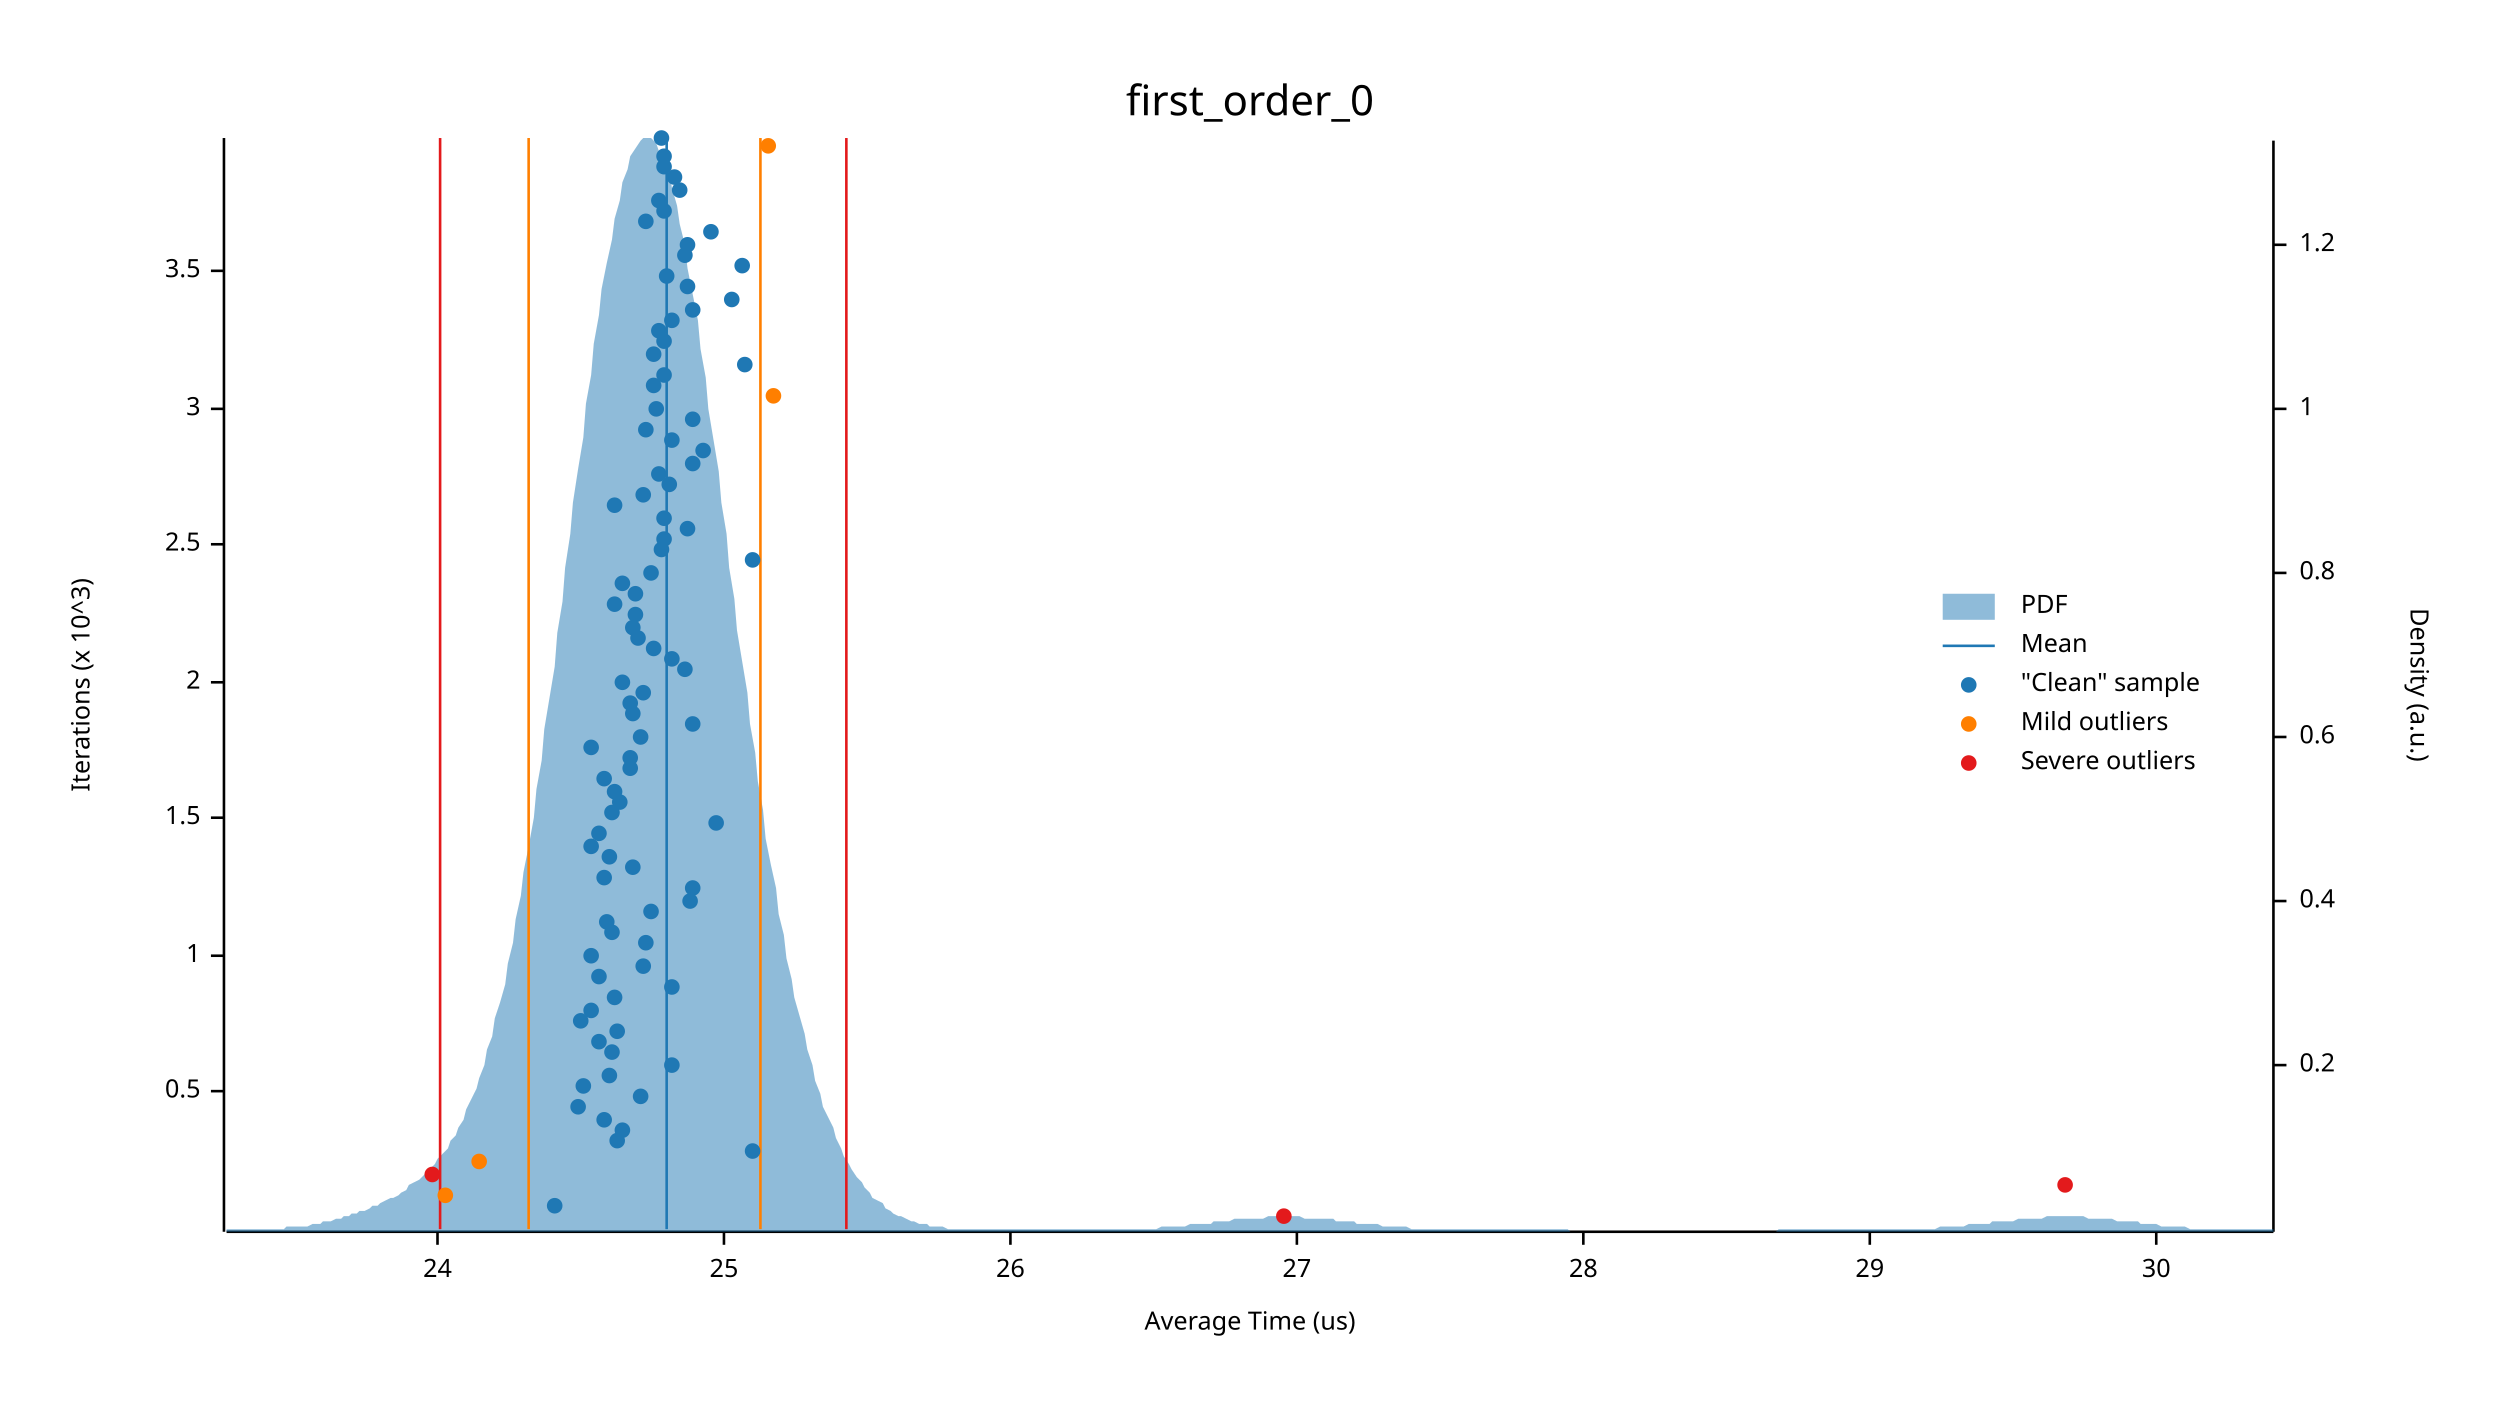
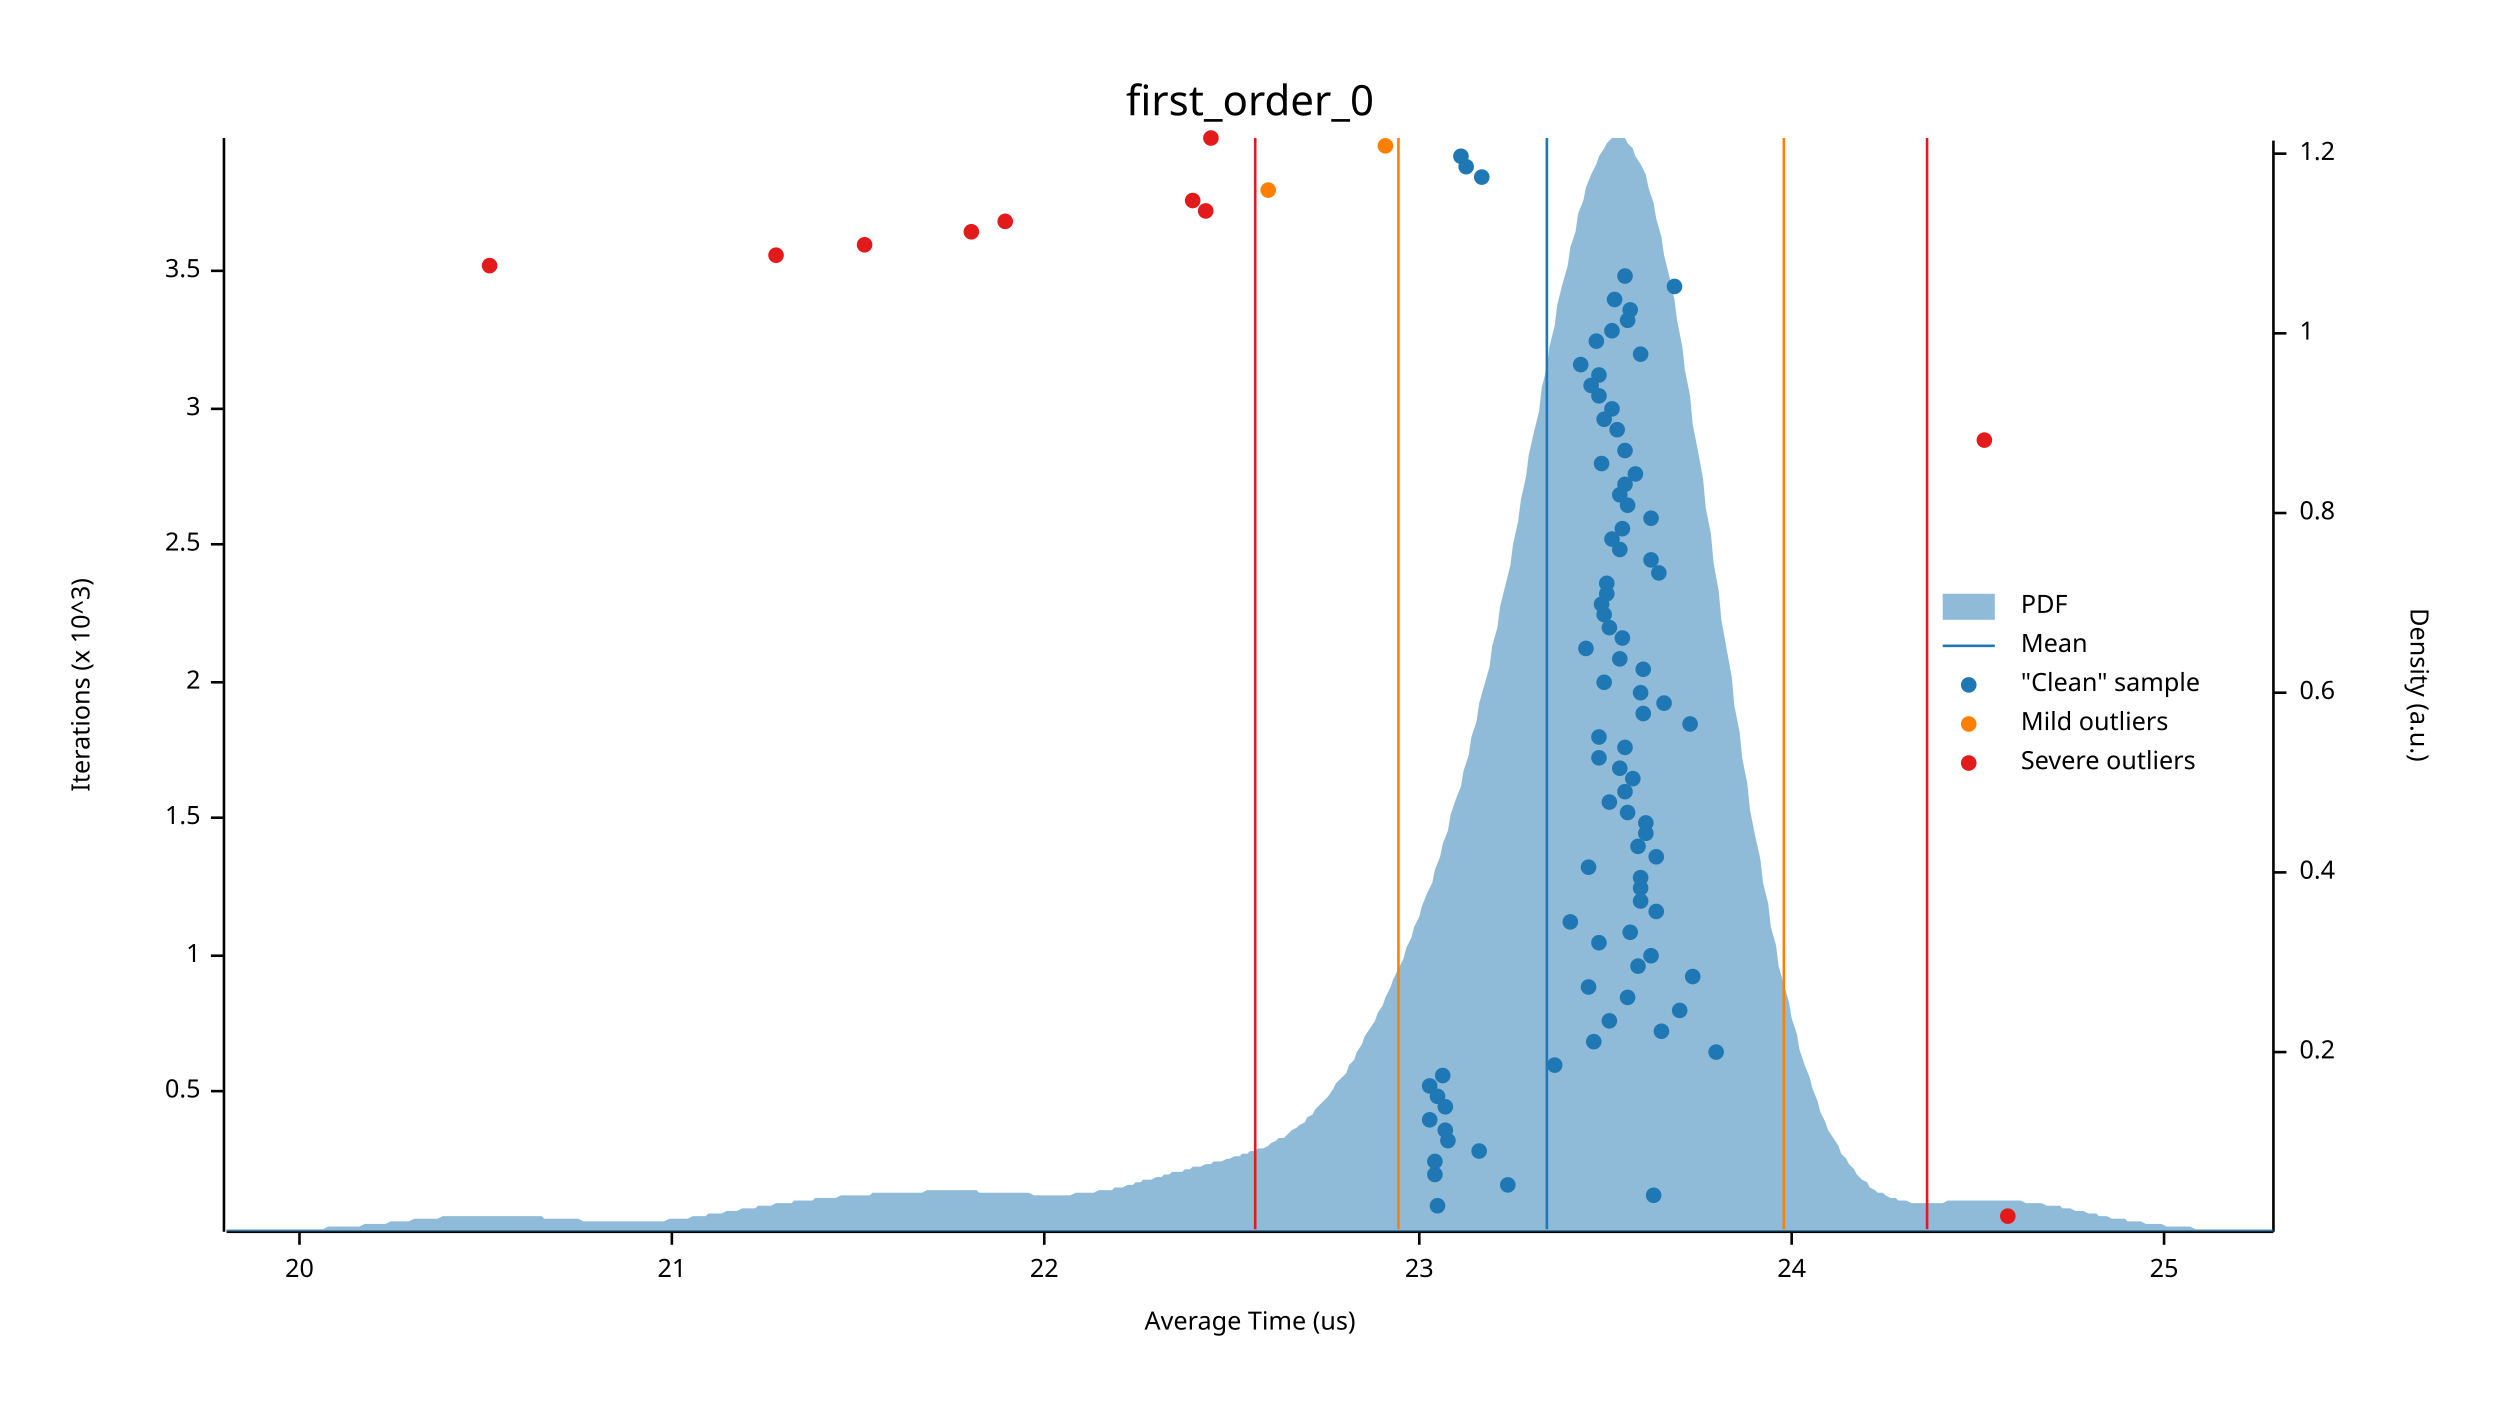
<svg xmlns="http://www.w3.org/2000/svg" width="960" height="540" viewBox="0 0 960 540">
  <text x="480" y="32" dy="0.76em" text-anchor="middle" font-family="sans-serif" font-size="16.129" opacity="1" fill="#000000">
first_order_0
</text>
  <text x="27" y="263" dy="0.76em" text-anchor="middle" font-family="sans-serif" font-size="9.677" opacity="1" fill="#000000" transform="rotate(270, 27, 263)">
Iterations (x 10^3)
</text>
  <text x="480" y="513" dy="-0.5ex" text-anchor="middle" font-family="sans-serif" font-size="9.677" opacity="1" fill="#000000">
Average Time (us)
</text>
  <polyline fill="none" opacity="1" stroke="#000000" stroke-width="1" points="86,53 86,473 " />
  <text x="77" y="419" dy="0.5ex" text-anchor="end" font-family="sans-serif" font-size="9.677" opacity="1" fill="#000000">
0.5
</text>
  <polyline fill="none" opacity="1" stroke="#000000" stroke-width="1" points="81,419 86,419 " />
  <text x="77" y="367" dy="0.5ex" text-anchor="end" font-family="sans-serif" font-size="9.677" opacity="1" fill="#000000">
1
</text>
  <polyline fill="none" opacity="1" stroke="#000000" stroke-width="1" points="81,367 86,367 " />
  <text x="77" y="314" dy="0.5ex" text-anchor="end" font-family="sans-serif" font-size="9.677" opacity="1" fill="#000000">
1.5
</text>
  <polyline fill="none" opacity="1" stroke="#000000" stroke-width="1" points="81,314 86,314 " />
  <text x="77" y="262" dy="0.5ex" text-anchor="end" font-family="sans-serif" font-size="9.677" opacity="1" fill="#000000">
2
</text>
  <polyline fill="none" opacity="1" stroke="#000000" stroke-width="1" points="81,262 86,262 " />
  <text x="77" y="209" dy="0.5ex" text-anchor="end" font-family="sans-serif" font-size="9.677" opacity="1" fill="#000000">
2.5
</text>
  <polyline fill="none" opacity="1" stroke="#000000" stroke-width="1" points="81,209 86,209 " />
  <text x="77" y="157" dy="0.5ex" text-anchor="end" font-family="sans-serif" font-size="9.677" opacity="1" fill="#000000">
3
</text>
  <polyline fill="none" opacity="1" stroke="#000000" stroke-width="1" points="81,157 86,157 " />
  <text x="77" y="104" dy="0.5ex" text-anchor="end" font-family="sans-serif" font-size="9.677" opacity="1" fill="#000000">
3.5
</text>
  <polyline fill="none" opacity="1" stroke="#000000" stroke-width="1" points="81,104 86,104 " />
  <polyline fill="none" opacity="1" stroke="#000000" stroke-width="1" points="87,473 873,473 " />
-   <text x="168" y="483" dy="0.76em" text-anchor="middle" font-family="sans-serif" font-size="9.677" opacity="1" fill="#000000">
+   <text x="115" y="483" dy="0.76em" text-anchor="middle" font-family="sans-serif" font-size="9.677" opacity="1" fill="#000000">
+ 20
+ </text>
+   <polyline fill="none" opacity="1" stroke="#000000" stroke-width="1" points="115,473 115,478 " />
+   <text x="258" y="483" dy="0.76em" text-anchor="middle" font-family="sans-serif" font-size="9.677" opacity="1" fill="#000000">
+ 21
+ </text>
+   <polyline fill="none" opacity="1" stroke="#000000" stroke-width="1" points="258,473 258,478 " />
+   <text x="401" y="483" dy="0.76em" text-anchor="middle" font-family="sans-serif" font-size="9.677" opacity="1" fill="#000000">
+ 22
+ </text>
+   <polyline fill="none" opacity="1" stroke="#000000" stroke-width="1" points="401,473 401,478 " />
+   <text x="545" y="483" dy="0.76em" text-anchor="middle" font-family="sans-serif" font-size="9.677" opacity="1" fill="#000000">
+ 23
+ </text>
+   <polyline fill="none" opacity="1" stroke="#000000" stroke-width="1" points="545,473 545,478 " />
+   <text x="688" y="483" dy="0.76em" text-anchor="middle" font-family="sans-serif" font-size="9.677" opacity="1" fill="#000000">
24
</text>
-   <polyline fill="none" opacity="1" stroke="#000000" stroke-width="1" points="168,473 168,478 " />
-   <text x="278" y="483" dy="0.76em" text-anchor="middle" font-family="sans-serif" font-size="9.677" opacity="1" fill="#000000">
+   <polyline fill="none" opacity="1" stroke="#000000" stroke-width="1" points="688,473 688,478 " />
+   <text x="831" y="483" dy="0.76em" text-anchor="middle" font-family="sans-serif" font-size="9.677" opacity="1" fill="#000000">
25
</text>
-   <polyline fill="none" opacity="1" stroke="#000000" stroke-width="1" points="278,473 278,478 " />
-   <text x="388" y="483" dy="0.76em" text-anchor="middle" font-family="sans-serif" font-size="9.677" opacity="1" fill="#000000">
- 26
- </text>
-   <polyline fill="none" opacity="1" stroke="#000000" stroke-width="1" points="388,473 388,478 " />
-   <text x="498" y="483" dy="0.76em" text-anchor="middle" font-family="sans-serif" font-size="9.677" opacity="1" fill="#000000">
- 27
- </text>
-   <polyline fill="none" opacity="1" stroke="#000000" stroke-width="1" points="498,473 498,478 " />
-   <text x="608" y="483" dy="0.76em" text-anchor="middle" font-family="sans-serif" font-size="9.677" opacity="1" fill="#000000">
- 28
- </text>
-   <polyline fill="none" opacity="1" stroke="#000000" stroke-width="1" points="608,473 608,478 " />
-   <text x="718" y="483" dy="0.76em" text-anchor="middle" font-family="sans-serif" font-size="9.677" opacity="1" fill="#000000">
- 29
- </text>
-   <polyline fill="none" opacity="1" stroke="#000000" stroke-width="1" points="718,473 718,478 " />
-   <text x="828" y="483" dy="0.76em" text-anchor="middle" font-family="sans-serif" font-size="9.677" opacity="1" fill="#000000">
- 30
- </text>
-   <polyline fill="none" opacity="1" stroke="#000000" stroke-width="1" points="828,473 828,478 " />
+   <polyline fill="none" opacity="1" stroke="#000000" stroke-width="1" points="831,473 831,478 " />
  <text x="933" y="263" dy="0.76em" text-anchor="middle" font-family="sans-serif" font-size="9.677" opacity="1" fill="#000000" transform="rotate(90, 933, 263)">
Density (a.u.)
</text>
  <polyline fill="none" opacity="1" stroke="#000000" stroke-width="1" points="873,54 873,473 " />
-   <text x="883" y="409" dy="0.5ex" text-anchor="start" font-family="sans-serif" font-size="9.677" opacity="1" fill="#000000">
+   <text x="883" y="404" dy="0.5ex" text-anchor="start" font-family="sans-serif" font-size="9.677" opacity="1" fill="#000000">
0.2
</text>
-   <polyline fill="none" opacity="1" stroke="#000000" stroke-width="1" points="873,409 878,409 " />
-   <text x="883" y="346" dy="0.5ex" text-anchor="start" font-family="sans-serif" font-size="9.677" opacity="1" fill="#000000">
+   <polyline fill="none" opacity="1" stroke="#000000" stroke-width="1" points="873,404 878,404 " />
+   <text x="883" y="335" dy="0.5ex" text-anchor="start" font-family="sans-serif" font-size="9.677" opacity="1" fill="#000000">
0.4
</text>
-   <polyline fill="none" opacity="1" stroke="#000000" stroke-width="1" points="873,346 878,346 " />
-   <text x="883" y="283" dy="0.5ex" text-anchor="start" font-family="sans-serif" font-size="9.677" opacity="1" fill="#000000">
+   <polyline fill="none" opacity="1" stroke="#000000" stroke-width="1" points="873,335 878,335 " />
+   <text x="883" y="266" dy="0.5ex" text-anchor="start" font-family="sans-serif" font-size="9.677" opacity="1" fill="#000000">
0.6
</text>
-   <polyline fill="none" opacity="1" stroke="#000000" stroke-width="1" points="873,283 878,283 " />
-   <text x="883" y="220" dy="0.5ex" text-anchor="start" font-family="sans-serif" font-size="9.677" opacity="1" fill="#000000">
+   <polyline fill="none" opacity="1" stroke="#000000" stroke-width="1" points="873,266 878,266 " />
+   <text x="883" y="197" dy="0.5ex" text-anchor="start" font-family="sans-serif" font-size="9.677" opacity="1" fill="#000000">
0.8
</text>
-   <polyline fill="none" opacity="1" stroke="#000000" stroke-width="1" points="873,220 878,220 " />
-   <text x="883" y="157" dy="0.5ex" text-anchor="start" font-family="sans-serif" font-size="9.677" opacity="1" fill="#000000">
+   <polyline fill="none" opacity="1" stroke="#000000" stroke-width="1" points="873,197 878,197 " />
+   <text x="883" y="128" dy="0.5ex" text-anchor="start" font-family="sans-serif" font-size="9.677" opacity="1" fill="#000000">
1
</text>
-   <polyline fill="none" opacity="1" stroke="#000000" stroke-width="1" points="873,157 878,157 " />
-   <text x="883" y="94" dy="0.5ex" text-anchor="start" font-family="sans-serif" font-size="9.677" opacity="1" fill="#000000">
+   <polyline fill="none" opacity="1" stroke="#000000" stroke-width="1" points="873,128 878,128 " />
+   <text x="883" y="59" dy="0.5ex" text-anchor="start" font-family="sans-serif" font-size="9.677" opacity="1" fill="#000000">
1.2
</text>
-   <polyline fill="none" opacity="1" stroke="#000000" stroke-width="1" points="873,94 878,94 " />
-   <polygon opacity="0.5" fill="#1F78B4" points="87,472 88,472 90,472 91,472 93,472 94,472 96,472 98,472 99,472 101,472 102,472 104,472 105,472 107,472 109,472 110,471 112,471 113,471 115,471 116,471 118,471 120,470 121,470 123,470 124,469 126,469 127,469 129,468 131,468 132,467 134,467 135,466 137,466 138,465 140,465 142,464 143,463 145,463 146,462 148,461 150,460 151,460 153,459 154,458 156,457 157,455 159,454 161,453 162,452 164,450 165,449 167,447 168,445 170,443 172,441 173,438 175,436 176,433 178,430 179,426 181,422 183,418 184,414 186,409 187,403 189,398 190,391 192,385 194,378 195,370 197,362 198,353 200,344 201,335 203,325 205,314 206,303 208,292 209,280 211,268 213,256 214,243 216,231 217,218 219,205 220,193 222,180 224,168 225,155 227,144 228,132 230,121 231,111 233,101 235,92 236,84 238,77 239,70 241,65 242,60 244,57 246,54 247,53 249,53 250,53 252,55 253,58 255,62 257,66 258,72 260,79 261,86 263,94 264,103 266,113 268,123 269,134 271,145 272,157 274,169 276,181 277,193 279,205 280,218 282,230 283,242 285,254 287,266 288,278 290,289 291,300 293,311 294,322 296,332 298,341 299,351 301,359 302,368 304,376 305,383 307,390 309,397 310,403 312,409 313,415 315,420 316,425 318,429 320,433 321,437 323,441 324,444 326,447 327,449 329,452 331,454 332,456 334,458 335,460 337,461 339,462 340,464 342,465 343,466 345,467 346,467 348,468 350,469 351,469 353,470 354,470 356,470 357,471 359,471 361,471 362,471 364,472 365,472 367,472 368,472 370,472 372,472 373,472 375,472 376,472 378,472 379,472 381,472 383,472 384,472 386,472 387,472 389,472 391,472 392,472 394,472 395,472 397,472 398,472 400,472 402,472 403,472 405,472 406,472 408,472 409,472 411,472 413,472 414,472 416,472 417,472 419,472 420,472 422,472 424,472 425,472 427,472 428,472 430,472 431,472 433,472 435,472 436,472 438,472 439,472 441,472 442,472 444,472 446,471 447,471 449,471 450,471 452,471 454,471 455,471 457,470 458,470 460,470 461,470 463,470 465,470 466,469 468,469 469,469 471,469 472,469 474,468 476,468 477,468 479,468 480,468 482,468 483,468 485,468 487,467 488,467 490,467 491,467 493,467 494,467 496,467 498,467 499,467 501,468 502,468 504,468 505,468 507,468 509,468 510,468 512,468 513,469 515,469 517,469 518,469 520,469 521,470 523,470 524,470 526,470 528,470 529,470 531,471 532,471 534,471 535,471 537,471 539,471 540,471 542,472 543,472 545,472 546,472 548,472 550,472 551,472 553,472 554,472 556,472 557,472 559,472 561,472 562,472 564,472 565,472 567,472 568,472 570,472 572,472 573,472 575,472 576,472 578,472 580,472 581,472 583,472 584,472 586,472 587,472 589,472 591,472 592,472 594,472 595,472 597,472 598,472 600,472 602,472 603,473 605,473 606,473 608,473 609,473 611,473 613,473 614,473 616,473 617,473 619,473 620,473 622,473 624,473 625,473 627,473 628,473 630,473 632,473 633,473 635,473 636,473 638,473 639,473 641,473 643,473 644,473 646,473 647,473 649,473 650,473 652,473 654,473 655,473 657,473 658,473 660,473 661,473 663,473 665,473 666,473 668,473 669,473 671,473 672,473 674,473 676,473 677,473 679,473 680,473 682,473 683,472 685,472 687,472 688,472 690,472 691,472 693,472 695,472 696,472 698,472 699,472 701,472 702,472 704,472 706,472 707,472 709,472 710,472 712,472 713,472 715,472 717,472 718,472 720,472 721,472 723,472 724,472 726,472 728,472 729,472 731,472 732,472 734,472 735,472 737,472 739,472 740,472 742,472 743,472 745,471 746,471 748,471 750,471 751,471 753,471 754,471 756,470 758,470 759,470 761,470 762,470 764,470 765,469 767,469 769,469 770,469 772,469 773,469 775,468 776,468 778,468 780,468 781,468 783,468 784,468 786,467 787,467 789,467 791,467 792,467 794,467 795,467 797,467 798,467 800,467 802,468 803,468 805,468 806,468 808,468 809,468 811,468 813,469 814,469 816,469 817,469 819,469 821,469 822,470 824,470 825,470 827,470 828,470 830,471 832,471 833,471 835,471 836,471 838,471 839,471 841,472 843,472 844,472 846,472 847,472 849,472 850,472 852,472 854,472 855,472 857,472 858,472 860,472 861,472 863,472 865,472 866,472 868,472 869,472 871,472 873,472 873,473 87,473 " />
-   <polyline fill="none" opacity="1" stroke="#1F78B4" stroke-width="1" points="256,472 256,53 " />
-   <polyline fill="none" opacity="1" stroke="#FF7F00" stroke-width="1" points="203,472 203,53 " />
-   <polyline fill="none" opacity="1" stroke="#FF7F00" stroke-width="1" points="292,472 292,53 " />
-   <polyline fill="none" opacity="1" stroke="#E31A1C" stroke-width="1" points="169,472 169,53 " />
-   <polyline fill="none" opacity="1" stroke="#E31A1C" stroke-width="1" points="325,472 325,53 " />
-   <circle cx="213" cy="463" r="3" opacity="1" fill="#1F78B4" stroke="none" />
-   <circle cx="289" cy="442" r="3" opacity="1" fill="#1F78B4" stroke="none" />
-   <circle cx="237" cy="438" r="3" opacity="1" fill="#1F78B4" stroke="none" />
-   <circle cx="239" cy="434" r="3" opacity="1" fill="#1F78B4" stroke="none" />
-   <circle cx="232" cy="430" r="3" opacity="1" fill="#1F78B4" stroke="none" />
-   <circle cx="222" cy="425" r="3" opacity="1" fill="#1F78B4" stroke="none" />
-   <circle cx="246" cy="421" r="3" opacity="1" fill="#1F78B4" stroke="none" />
-   <circle cx="224" cy="417" r="3" opacity="1" fill="#1F78B4" stroke="none" />
-   <circle cx="234" cy="413" r="3" opacity="1" fill="#1F78B4" stroke="none" />
-   <circle cx="258" cy="409" r="3" opacity="1" fill="#1F78B4" stroke="none" />
-   <circle cx="235" cy="404" r="3" opacity="1" fill="#1F78B4" stroke="none" />
-   <circle cx="230" cy="400" r="3" opacity="1" fill="#1F78B4" stroke="none" />
-   <circle cx="237" cy="396" r="3" opacity="1" fill="#1F78B4" stroke="none" />
-   <circle cx="223" cy="392" r="3" opacity="1" fill="#1F78B4" stroke="none" />
-   <circle cx="227" cy="388" r="3" opacity="1" fill="#1F78B4" stroke="none" />
-   <circle cx="236" cy="383" r="3" opacity="1" fill="#1F78B4" stroke="none" />
-   <circle cx="258" cy="379" r="3" opacity="1" fill="#1F78B4" stroke="none" />
-   <circle cx="230" cy="375" r="3" opacity="1" fill="#1F78B4" stroke="none" />
-   <circle cx="247" cy="371" r="3" opacity="1" fill="#1F78B4" stroke="none" />
-   <circle cx="227" cy="367" r="3" opacity="1" fill="#1F78B4" stroke="none" />
-   <circle cx="248" cy="362" r="3" opacity="1" fill="#1F78B4" stroke="none" />
-   <circle cx="235" cy="358" r="3" opacity="1" fill="#1F78B4" stroke="none" />
-   <circle cx="233" cy="354" r="3" opacity="1" fill="#1F78B4" stroke="none" />
-   <circle cx="250" cy="350" r="3" opacity="1" fill="#1F78B4" stroke="none" />
-   <circle cx="265" cy="346" r="3" opacity="1" fill="#1F78B4" stroke="none" />
-   <circle cx="266" cy="341" r="3" opacity="1" fill="#1F78B4" stroke="none" />
-   <circle cx="232" cy="337" r="3" opacity="1" fill="#1F78B4" stroke="none" />
-   <circle cx="243" cy="333" r="3" opacity="1" fill="#1F78B4" stroke="none" />
-   <circle cx="234" cy="329" r="3" opacity="1" fill="#1F78B4" stroke="none" />
-   <circle cx="227" cy="325" r="3" opacity="1" fill="#1F78B4" stroke="none" />
-   <circle cx="230" cy="320" r="3" opacity="1" fill="#1F78B4" stroke="none" />
-   <circle cx="275" cy="316" r="3" opacity="1" fill="#1F78B4" stroke="none" />
-   <circle cx="235" cy="312" r="3" opacity="1" fill="#1F78B4" stroke="none" />
-   <circle cx="238" cy="308" r="3" opacity="1" fill="#1F78B4" stroke="none" />
-   <circle cx="236" cy="304" r="3" opacity="1" fill="#1F78B4" stroke="none" />
-   <circle cx="232" cy="299" r="3" opacity="1" fill="#1F78B4" stroke="none" />
-   <circle cx="242" cy="295" r="3" opacity="1" fill="#1F78B4" stroke="none" />
-   <circle cx="242" cy="291" r="3" opacity="1" fill="#1F78B4" stroke="none" />
-   <circle cx="227" cy="287" r="3" opacity="1" fill="#1F78B4" stroke="none" />
-   <circle cx="246" cy="283" r="3" opacity="1" fill="#1F78B4" stroke="none" />
-   <circle cx="266" cy="278" r="3" opacity="1" fill="#1F78B4" stroke="none" />
-   <circle cx="243" cy="274" r="3" opacity="1" fill="#1F78B4" stroke="none" />
-   <circle cx="242" cy="270" r="3" opacity="1" fill="#1F78B4" stroke="none" />
-   <circle cx="247" cy="266" r="3" opacity="1" fill="#1F78B4" stroke="none" />
-   <circle cx="239" cy="262" r="3" opacity="1" fill="#1F78B4" stroke="none" />
-   <circle cx="263" cy="257" r="3" opacity="1" fill="#1F78B4" stroke="none" />
-   <circle cx="258" cy="253" r="3" opacity="1" fill="#1F78B4" stroke="none" />
-   <circle cx="251" cy="249" r="3" opacity="1" fill="#1F78B4" stroke="none" />
-   <circle cx="245" cy="245" r="3" opacity="1" fill="#1F78B4" stroke="none" />
-   <circle cx="243" cy="241" r="3" opacity="1" fill="#1F78B4" stroke="none" />
-   <circle cx="244" cy="236" r="3" opacity="1" fill="#1F78B4" stroke="none" />
-   <circle cx="236" cy="232" r="3" opacity="1" fill="#1F78B4" stroke="none" />
-   <circle cx="244" cy="228" r="3" opacity="1" fill="#1F78B4" stroke="none" />
-   <circle cx="239" cy="224" r="3" opacity="1" fill="#1F78B4" stroke="none" />
-   <circle cx="250" cy="220" r="3" opacity="1" fill="#1F78B4" stroke="none" />
-   <circle cx="289" cy="215" r="3" opacity="1" fill="#1F78B4" stroke="none" />
-   <circle cx="254" cy="211" r="3" opacity="1" fill="#1F78B4" stroke="none" />
-   <circle cx="255" cy="207" r="3" opacity="1" fill="#1F78B4" stroke="none" />
-   <circle cx="264" cy="203" r="3" opacity="1" fill="#1F78B4" stroke="none" />
-   <circle cx="255" cy="199" r="3" opacity="1" fill="#1F78B4" stroke="none" />
-   <circle cx="236" cy="194" r="3" opacity="1" fill="#1F78B4" stroke="none" />
-   <circle cx="247" cy="190" r="3" opacity="1" fill="#1F78B4" stroke="none" />
-   <circle cx="257" cy="186" r="3" opacity="1" fill="#1F78B4" stroke="none" />
-   <circle cx="253" cy="182" r="3" opacity="1" fill="#1F78B4" stroke="none" />
-   <circle cx="266" cy="178" r="3" opacity="1" fill="#1F78B4" stroke="none" />
-   <circle cx="270" cy="173" r="3" opacity="1" fill="#1F78B4" stroke="none" />
-   <circle cx="258" cy="169" r="3" opacity="1" fill="#1F78B4" stroke="none" />
-   <circle cx="248" cy="165" r="3" opacity="1" fill="#1F78B4" stroke="none" />
-   <circle cx="266" cy="161" r="3" opacity="1" fill="#1F78B4" stroke="none" />
-   <circle cx="252" cy="157" r="3" opacity="1" fill="#1F78B4" stroke="none" />
-   <circle cx="251" cy="148" r="3" opacity="1" fill="#1F78B4" stroke="none" />
-   <circle cx="255" cy="144" r="3" opacity="1" fill="#1F78B4" stroke="none" />
-   <circle cx="286" cy="140" r="3" opacity="1" fill="#1F78B4" stroke="none" />
-   <circle cx="251" cy="136" r="3" opacity="1" fill="#1F78B4" stroke="none" />
-   <circle cx="255" cy="131" r="3" opacity="1" fill="#1F78B4" stroke="none" />
-   <circle cx="253" cy="127" r="3" opacity="1" fill="#1F78B4" stroke="none" />
-   <circle cx="258" cy="123" r="3" opacity="1" fill="#1F78B4" stroke="none" />
-   <circle cx="266" cy="119" r="3" opacity="1" fill="#1F78B4" stroke="none" />
-   <circle cx="281" cy="115" r="3" opacity="1" fill="#1F78B4" stroke="none" />
-   <circle cx="264" cy="110" r="3" opacity="1" fill="#1F78B4" stroke="none" />
-   <circle cx="256" cy="106" r="3" opacity="1" fill="#1F78B4" stroke="none" />
-   <circle cx="285" cy="102" r="3" opacity="1" fill="#1F78B4" stroke="none" />
-   <circle cx="263" cy="98" r="3" opacity="1" fill="#1F78B4" stroke="none" />
-   <circle cx="264" cy="94" r="3" opacity="1" fill="#1F78B4" stroke="none" />
-   <circle cx="273" cy="89" r="3" opacity="1" fill="#1F78B4" stroke="none" />
-   <circle cx="248" cy="85" r="3" opacity="1" fill="#1F78B4" stroke="none" />
-   <circle cx="255" cy="81" r="3" opacity="1" fill="#1F78B4" stroke="none" />
-   <circle cx="253" cy="77" r="3" opacity="1" fill="#1F78B4" stroke="none" />
-   <circle cx="261" cy="73" r="3" opacity="1" fill="#1F78B4" stroke="none" />
-   <circle cx="259" cy="68" r="3" opacity="1" fill="#1F78B4" stroke="none" />
-   <circle cx="255" cy="64" r="3" opacity="1" fill="#1F78B4" stroke="none" />
-   <circle cx="255" cy="60" r="3" opacity="1" fill="#1F78B4" stroke="none" />
-   <circle cx="254" cy="53" r="3" opacity="1" fill="#1F78B4" stroke="none" />
-   <circle cx="171" cy="459" r="3" opacity="1" fill="#FF7F00" stroke="none" />
-   <circle cx="184" cy="446" r="3" opacity="1" fill="#FF7F00" stroke="none" />
-   <circle cx="297" cy="152" r="3" opacity="1" fill="#FF7F00" stroke="none" />
-   <circle cx="295" cy="56" r="3" opacity="1" fill="#FF7F00" stroke="none" />
-   <circle cx="493" cy="467" r="3" opacity="1" fill="#E31A1C" stroke="none" />
-   <circle cx="793" cy="455" r="3" opacity="1" fill="#E31A1C" stroke="none" />
-   <circle cx="166" cy="451" r="3" opacity="1" fill="#E31A1C" stroke="none" />
+   <polyline fill="none" opacity="1" stroke="#000000" stroke-width="1" points="873,59 878,59 " />
+   <polygon opacity="0.5" fill="#1F78B4" points="87,472 88,472 90,472 91,472 93,472 94,472 96,472 98,472 99,472 101,472 102,472 104,472 105,472 107,472 109,472 110,472 112,472 113,472 115,472 116,472 118,472 120,472 121,472 123,472 124,472 126,471 127,471 129,471 131,471 132,471 134,471 135,471 137,471 138,471 140,470 142,470 143,470 145,470 146,470 148,470 150,469 151,469 153,469 154,469 156,469 157,469 159,468 161,468 162,468 164,468 165,468 167,468 168,468 170,467 172,467 173,467 175,467 176,467 178,467 179,467 181,467 183,467 184,467 186,467 187,467 189,467 190,467 192,467 194,467 195,467 197,467 198,467 200,467 201,467 203,467 205,467 206,467 208,467 209,468 211,468 213,468 214,468 216,468 217,468 219,468 220,468 222,468 224,469 225,469 227,469 228,469 230,469 231,469 233,469 235,469 236,469 238,469 239,469 241,469 242,469 244,469 246,469 247,469 249,469 250,469 252,469 253,469 255,469 257,468 258,468 260,468 261,468 263,468 264,468 266,467 268,467 269,467 271,467 272,466 274,466 276,466 277,466 279,465 280,465 282,465 283,465 285,464 287,464 288,464 290,464 291,463 293,463 294,463 296,463 298,462 299,462 301,462 302,462 304,462 305,461 307,461 309,461 310,461 312,461 313,460 315,460 316,460 318,460 320,460 321,460 323,459 324,459 326,459 327,459 329,459 331,459 332,459 334,459 335,458 337,458 339,458 340,458 342,458 343,458 345,458 346,458 348,458 350,458 351,458 353,458 354,458 356,457 357,457 359,457 361,457 362,457 364,457 365,457 367,457 368,457 370,457 372,457 373,457 375,457 376,458 378,458 379,458 381,458 383,458 384,458 386,458 387,458 389,458 391,458 392,458 394,458 395,458 397,459 398,459 400,459 402,459 403,459 405,459 406,459 408,459 409,459 411,459 413,458 414,458 416,458 417,458 419,458 420,458 422,457 424,457 425,457 427,457 428,456 430,456 431,456 433,455 435,455 436,454 438,454 439,453 441,453 442,453 444,452 446,452 447,451 449,451 450,450 452,450 454,450 455,449 457,449 458,448 460,448 461,448 463,447 465,447 466,446 468,446 469,446 471,445 472,445 474,444 476,444 477,443 479,443 480,442 482,442 483,441 485,441 487,440 488,439 490,438 491,437 493,437 494,436 496,434 498,433 499,432 501,431 502,429 504,428 505,426 507,424 509,422 510,421 512,418 513,416 515,414 517,412 518,409 520,407 521,404 523,401 524,398 526,395 528,392 529,389 531,386 532,383 534,379 535,376 537,372 539,368 540,364 542,360 543,356 545,352 546,348 548,343 550,339 551,334 553,329 554,324 556,319 557,313 559,307 561,302 562,296 564,290 565,283 567,277 568,270 570,263 572,256 573,248 575,241 576,233 578,225 580,217 581,209 583,200 584,192 586,183 587,175 589,166 591,158 592,149 594,141 595,133 597,125 598,117 600,109 602,102 603,95 605,89 606,82 608,77 609,72 611,67 613,63 614,60 616,57 617,55 619,53 620,53 622,53 624,53 625,55 627,57 628,60 630,63 632,67 633,72 635,78 636,84 638,91 639,98 641,106 643,115 644,123 646,133 647,142 649,152 650,163 652,173 654,184 655,195 657,205 658,216 660,227 661,238 663,249 665,260 666,271 668,281 669,291 671,301 672,311 674,321 676,330 677,339 679,347 680,356 682,363 683,371 685,378 687,385 688,391 690,397 691,403 693,409 695,414 696,418 698,423 699,427 701,431 702,434 704,437 706,440 707,443 709,445 710,447 712,449 713,451 715,453 717,454 718,456 720,457 721,458 723,458 724,459 726,460 728,460 729,461 731,461 732,461 734,462 735,462 737,462 739,462 740,462 742,462 743,462 745,462 746,462 748,461 750,461 751,461 753,461 754,461 756,461 758,461 759,461 761,461 762,461 764,461 765,461 767,461 769,461 770,461 772,461 773,461 775,461 776,461 778,462 780,462 781,462 783,462 784,462 786,463 787,463 789,463 791,463 792,464 794,464 795,464 797,465 798,465 800,465 802,466 803,466 805,466 806,467 808,467 809,467 811,468 813,468 814,468 816,468 817,469 819,469 821,469 822,469 824,470 825,470 827,470 828,470 830,470 832,471 833,471 835,471 836,471 838,471 839,471 841,471 843,472 844,472 846,472 847,472 849,472 850,472 852,472 854,472 855,472 857,472 858,472 860,472 861,472 863,472 865,472 866,472 868,472 869,472 871,472 873,472 873,473 87,473 " />
+   <polyline fill="none" opacity="1" stroke="#1F78B4" stroke-width="1" points="594,472 594,53 " />
+   <polyline fill="none" opacity="1" stroke="#FF7F00" stroke-width="1" points="537,472 537,53 " />
+   <polyline fill="none" opacity="1" stroke="#FF7F00" stroke-width="1" points="685,472 685,53 " />
+   <polyline fill="none" opacity="1" stroke="#E31A1C" stroke-width="1" points="482,472 482,53 " />
+   <polyline fill="none" opacity="1" stroke="#E31A1C" stroke-width="1" points="740,472 740,53 " />
+   <circle cx="552" cy="463" r="3" opacity="1" fill="#1F78B4" stroke="none" />
+   <circle cx="635" cy="459" r="3" opacity="1" fill="#1F78B4" stroke="none" />
+   <circle cx="579" cy="455" r="3" opacity="1" fill="#1F78B4" stroke="none" />
+   <circle cx="551" cy="451" r="3" opacity="1" fill="#1F78B4" stroke="none" />
+   <circle cx="551" cy="446" r="3" opacity="1" fill="#1F78B4" stroke="none" />
+   <circle cx="568" cy="442" r="3" opacity="1" fill="#1F78B4" stroke="none" />
+   <circle cx="556" cy="438" r="3" opacity="1" fill="#1F78B4" stroke="none" />
+   <circle cx="555" cy="434" r="3" opacity="1" fill="#1F78B4" stroke="none" />
+   <circle cx="549" cy="430" r="3" opacity="1" fill="#1F78B4" stroke="none" />
+   <circle cx="555" cy="425" r="3" opacity="1" fill="#1F78B4" stroke="none" />
+   <circle cx="552" cy="421" r="3" opacity="1" fill="#1F78B4" stroke="none" />
+   <circle cx="549" cy="417" r="3" opacity="1" fill="#1F78B4" stroke="none" />
+   <circle cx="554" cy="413" r="3" opacity="1" fill="#1F78B4" stroke="none" />
+   <circle cx="597" cy="409" r="3" opacity="1" fill="#1F78B4" stroke="none" />
+   <circle cx="659" cy="404" r="3" opacity="1" fill="#1F78B4" stroke="none" />
+   <circle cx="612" cy="400" r="3" opacity="1" fill="#1F78B4" stroke="none" />
+   <circle cx="638" cy="396" r="3" opacity="1" fill="#1F78B4" stroke="none" />
+   <circle cx="618" cy="392" r="3" opacity="1" fill="#1F78B4" stroke="none" />
+   <circle cx="645" cy="388" r="3" opacity="1" fill="#1F78B4" stroke="none" />
+   <circle cx="625" cy="383" r="3" opacity="1" fill="#1F78B4" stroke="none" />
+   <circle cx="610" cy="379" r="3" opacity="1" fill="#1F78B4" stroke="none" />
+   <circle cx="650" cy="375" r="3" opacity="1" fill="#1F78B4" stroke="none" />
+   <circle cx="629" cy="371" r="3" opacity="1" fill="#1F78B4" stroke="none" />
+   <circle cx="634" cy="367" r="3" opacity="1" fill="#1F78B4" stroke="none" />
+   <circle cx="614" cy="362" r="3" opacity="1" fill="#1F78B4" stroke="none" />
+   <circle cx="626" cy="358" r="3" opacity="1" fill="#1F78B4" stroke="none" />
+   <circle cx="603" cy="354" r="3" opacity="1" fill="#1F78B4" stroke="none" />
+   <circle cx="636" cy="350" r="3" opacity="1" fill="#1F78B4" stroke="none" />
+   <circle cx="630" cy="346" r="3" opacity="1" fill="#1F78B4" stroke="none" />
+   <circle cx="630" cy="341" r="3" opacity="1" fill="#1F78B4" stroke="none" />
+   <circle cx="630" cy="337" r="3" opacity="1" fill="#1F78B4" stroke="none" />
+   <circle cx="610" cy="333" r="3" opacity="1" fill="#1F78B4" stroke="none" />
+   <circle cx="636" cy="329" r="3" opacity="1" fill="#1F78B4" stroke="none" />
+   <circle cx="629" cy="325" r="3" opacity="1" fill="#1F78B4" stroke="none" />
+   <circle cx="632" cy="320" r="3" opacity="1" fill="#1F78B4" stroke="none" />
+   <circle cx="632" cy="316" r="3" opacity="1" fill="#1F78B4" stroke="none" />
+   <circle cx="625" cy="312" r="3" opacity="1" fill="#1F78B4" stroke="none" />
+   <circle cx="618" cy="308" r="3" opacity="1" fill="#1F78B4" stroke="none" />
+   <circle cx="624" cy="304" r="3" opacity="1" fill="#1F78B4" stroke="none" />
+   <circle cx="627" cy="299" r="3" opacity="1" fill="#1F78B4" stroke="none" />
+   <circle cx="622" cy="295" r="3" opacity="1" fill="#1F78B4" stroke="none" />
+   <circle cx="614" cy="291" r="3" opacity="1" fill="#1F78B4" stroke="none" />
+   <circle cx="624" cy="287" r="3" opacity="1" fill="#1F78B4" stroke="none" />
+   <circle cx="614" cy="283" r="3" opacity="1" fill="#1F78B4" stroke="none" />
+   <circle cx="649" cy="278" r="3" opacity="1" fill="#1F78B4" stroke="none" />
+   <circle cx="631" cy="274" r="3" opacity="1" fill="#1F78B4" stroke="none" />
+   <circle cx="639" cy="270" r="3" opacity="1" fill="#1F78B4" stroke="none" />
+   <circle cx="630" cy="266" r="3" opacity="1" fill="#1F78B4" stroke="none" />
+   <circle cx="616" cy="262" r="3" opacity="1" fill="#1F78B4" stroke="none" />
+   <circle cx="631" cy="257" r="3" opacity="1" fill="#1F78B4" stroke="none" />
+   <circle cx="622" cy="253" r="3" opacity="1" fill="#1F78B4" stroke="none" />
+   <circle cx="609" cy="249" r="3" opacity="1" fill="#1F78B4" stroke="none" />
+   <circle cx="623" cy="245" r="3" opacity="1" fill="#1F78B4" stroke="none" />
+   <circle cx="618" cy="241" r="3" opacity="1" fill="#1F78B4" stroke="none" />
+   <circle cx="616" cy="236" r="3" opacity="1" fill="#1F78B4" stroke="none" />
+   <circle cx="615" cy="232" r="3" opacity="1" fill="#1F78B4" stroke="none" />
+   <circle cx="617" cy="228" r="3" opacity="1" fill="#1F78B4" stroke="none" />
+   <circle cx="617" cy="224" r="3" opacity="1" fill="#1F78B4" stroke="none" />
+   <circle cx="637" cy="220" r="3" opacity="1" fill="#1F78B4" stroke="none" />
+   <circle cx="634" cy="215" r="3" opacity="1" fill="#1F78B4" stroke="none" />
+   <circle cx="622" cy="211" r="3" opacity="1" fill="#1F78B4" stroke="none" />
+   <circle cx="619" cy="207" r="3" opacity="1" fill="#1F78B4" stroke="none" />
+   <circle cx="623" cy="203" r="3" opacity="1" fill="#1F78B4" stroke="none" />
+   <circle cx="634" cy="199" r="3" opacity="1" fill="#1F78B4" stroke="none" />
+   <circle cx="625" cy="194" r="3" opacity="1" fill="#1F78B4" stroke="none" />
+   <circle cx="622" cy="190" r="3" opacity="1" fill="#1F78B4" stroke="none" />
+   <circle cx="624" cy="186" r="3" opacity="1" fill="#1F78B4" stroke="none" />
+   <circle cx="628" cy="182" r="3" opacity="1" fill="#1F78B4" stroke="none" />
+   <circle cx="615" cy="178" r="3" opacity="1" fill="#1F78B4" stroke="none" />
+   <circle cx="624" cy="173" r="3" opacity="1" fill="#1F78B4" stroke="none" />
+   <circle cx="621" cy="165" r="3" opacity="1" fill="#1F78B4" stroke="none" />
+   <circle cx="616" cy="161" r="3" opacity="1" fill="#1F78B4" stroke="none" />
+   <circle cx="619" cy="157" r="3" opacity="1" fill="#1F78B4" stroke="none" />
+   <circle cx="614" cy="152" r="3" opacity="1" fill="#1F78B4" stroke="none" />
+   <circle cx="611" cy="148" r="3" opacity="1" fill="#1F78B4" stroke="none" />
+   <circle cx="614" cy="144" r="3" opacity="1" fill="#1F78B4" stroke="none" />
+   <circle cx="607" cy="140" r="3" opacity="1" fill="#1F78B4" stroke="none" />
+   <circle cx="630" cy="136" r="3" opacity="1" fill="#1F78B4" stroke="none" />
+   <circle cx="613" cy="131" r="3" opacity="1" fill="#1F78B4" stroke="none" />
+   <circle cx="619" cy="127" r="3" opacity="1" fill="#1F78B4" stroke="none" />
+   <circle cx="625" cy="123" r="3" opacity="1" fill="#1F78B4" stroke="none" />
+   <circle cx="626" cy="119" r="3" opacity="1" fill="#1F78B4" stroke="none" />
+   <circle cx="620" cy="115" r="3" opacity="1" fill="#1F78B4" stroke="none" />
+   <circle cx="643" cy="110" r="3" opacity="1" fill="#1F78B4" stroke="none" />
+   <circle cx="624" cy="106" r="3" opacity="1" fill="#1F78B4" stroke="none" />
+   <circle cx="569" cy="68" r="3" opacity="1" fill="#1F78B4" stroke="none" />
+   <circle cx="563" cy="64" r="3" opacity="1" fill="#1F78B4" stroke="none" />
+   <circle cx="561" cy="60" r="3" opacity="1" fill="#1F78B4" stroke="none" />
+   <circle cx="487" cy="73" r="3" opacity="1" fill="#FF7F00" stroke="none" />
+   <circle cx="532" cy="56" r="3" opacity="1" fill="#FF7F00" stroke="none" />
+   <circle cx="771" cy="467" r="3" opacity="1" fill="#E31A1C" stroke="none" />
+   <circle cx="762" cy="169" r="3" opacity="1" fill="#E31A1C" stroke="none" />
+   <circle cx="188" cy="102" r="3" opacity="1" fill="#E31A1C" stroke="none" />
+   <circle cx="298" cy="98" r="3" opacity="1" fill="#E31A1C" stroke="none" />
+   <circle cx="332" cy="94" r="3" opacity="1" fill="#E31A1C" stroke="none" />
+   <circle cx="373" cy="89" r="3" opacity="1" fill="#E31A1C" stroke="none" />
+   <circle cx="386" cy="85" r="3" opacity="1" fill="#E31A1C" stroke="none" />
+   <circle cx="463" cy="81" r="3" opacity="1" fill="#E31A1C" stroke="none" />
+   <circle cx="458" cy="77" r="3" opacity="1" fill="#E31A1C" stroke="none" />
+   <circle cx="465" cy="53" r="3" opacity="1" fill="#E31A1C" stroke="none" />
  <text x="776" y="228" dy="0.76em" text-anchor="start" font-family="sans-serif" font-size="9.677" opacity="1" fill="#000000">
PDF
</text>
  <text x="776" y="243" dy="0.76em" text-anchor="start" font-family="sans-serif" font-size="9.677" opacity="1" fill="#000000">
Mean
</text>
  <text x="776" y="258" dy="0.76em" text-anchor="start" font-family="sans-serif" font-size="9.677" opacity="1" fill="#000000">
"Clean" sample
</text>
  <text x="776" y="273" dy="0.76em" text-anchor="start" font-family="sans-serif" font-size="9.677" opacity="1" fill="#000000">
Mild outliers
</text>
  <text x="776" y="288" dy="0.76em" text-anchor="start" font-family="sans-serif" font-size="9.677" opacity="1" fill="#000000">
Severe outliers
</text>
  <rect x="746" y="228" width="20" height="10" opacity="0.5" fill="#1F78B4" stroke="none" />
  <polyline fill="none" opacity="1" stroke="#1F78B4" stroke-width="1" points="746,248 766,248 " />
  <circle cx="756" cy="263" r="3" opacity="1" fill="#1F78B4" stroke="none" />
  <circle cx="756" cy="278" r="3" opacity="1" fill="#FF7F00" stroke="none" />
  <circle cx="756" cy="293" r="3" opacity="1" fill="#E31A1C" stroke="none" />
</svg>
